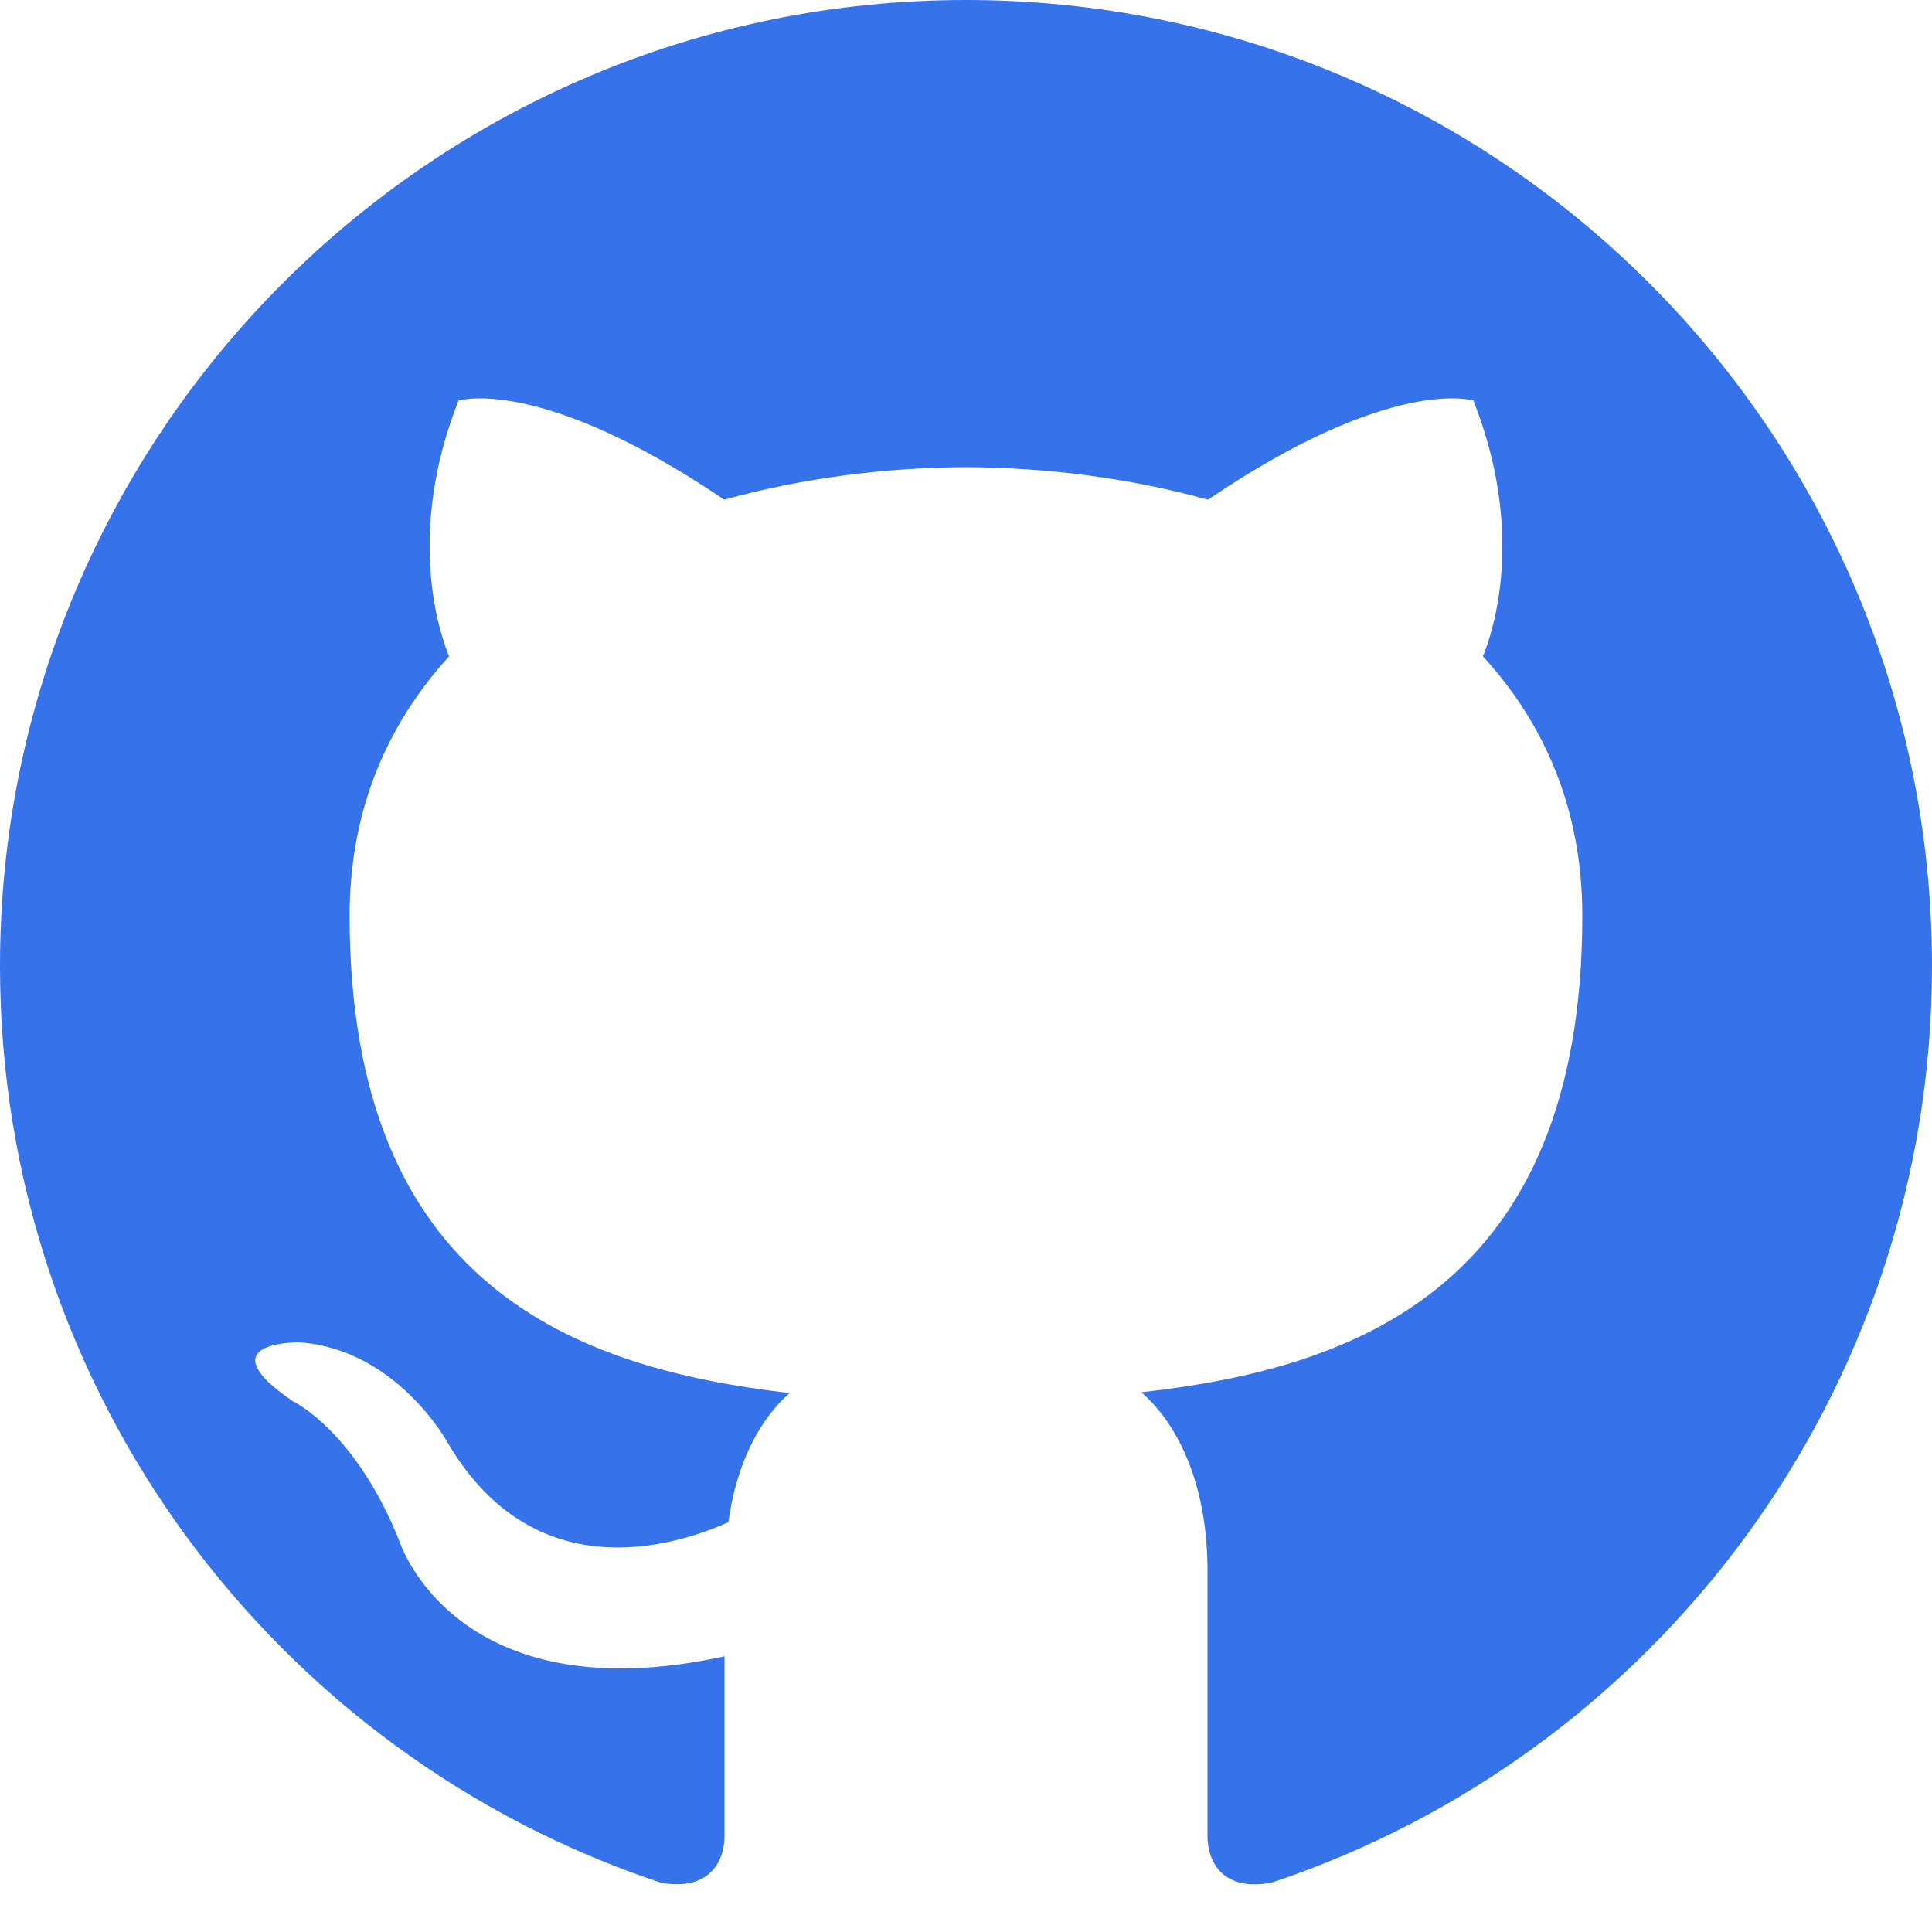
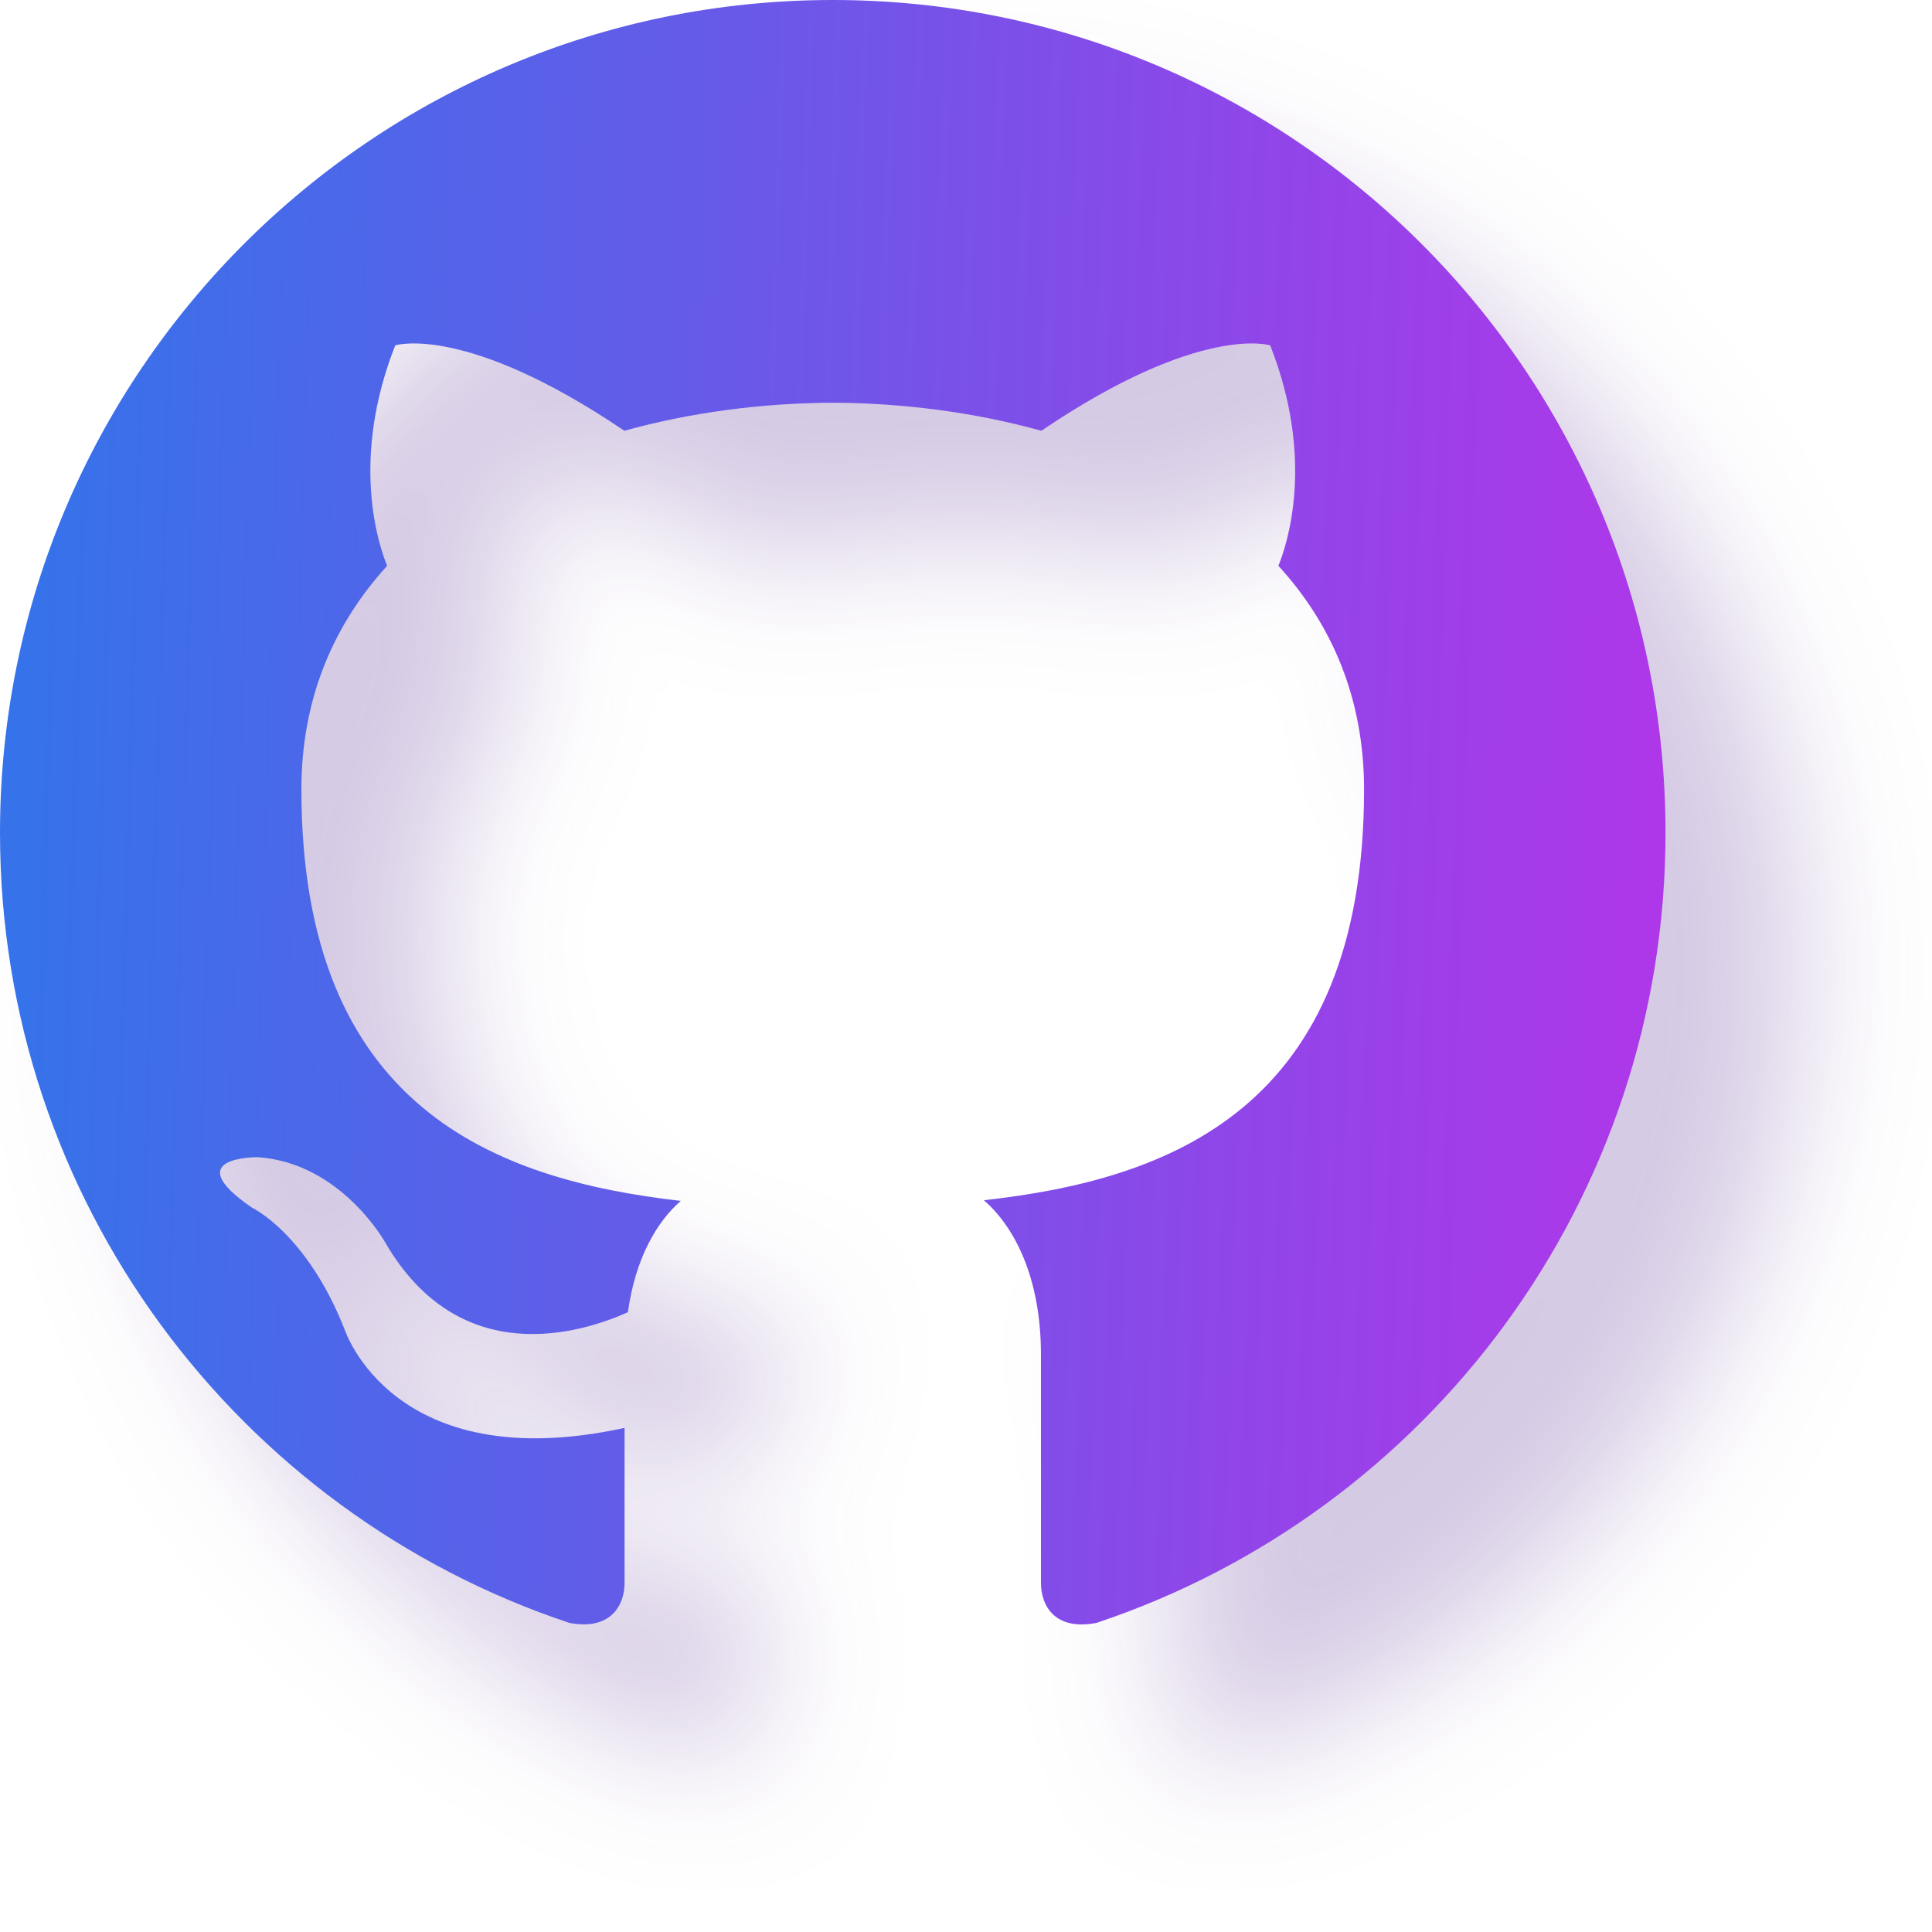
- <svg xmlns="http://www.w3.org/2000/svg" width="25" height="25" viewBox="0 0 25 25" fill="none">
-   <path d="M12.5 0C5.598 0 0 5.597 0 12.5C0 18.023 3.581 22.708 8.549 24.361C9.173 24.477 9.375 24.09 9.375 23.76V21.433C5.898 22.19 5.174 19.958 5.174 19.958C4.605 18.514 3.785 18.129 3.785 18.129C2.651 17.353 3.872 17.37 3.872 17.37C5.127 17.457 5.787 18.658 5.787 18.658C6.902 20.569 8.711 20.017 9.425 19.697C9.536 18.89 9.86 18.337 10.219 18.026C7.443 17.708 4.524 16.637 4.524 11.848C4.524 10.482 5.013 9.368 5.811 8.493C5.682 8.177 5.254 6.905 5.933 5.184C5.933 5.184 6.983 4.849 9.372 6.466C10.369 6.189 11.438 6.05 12.5 6.045C13.562 6.05 14.632 6.189 15.631 6.466C18.018 4.849 19.066 5.184 19.066 5.184C19.746 6.906 19.318 8.178 19.189 8.493C19.991 9.368 20.475 10.483 20.475 11.848C20.475 16.649 17.551 17.706 14.768 18.016C15.216 18.403 15.625 19.163 15.625 20.33V23.76C15.625 24.093 15.825 24.483 16.459 24.36C21.423 22.705 25 18.021 25 12.5C25 5.597 19.403 0 12.5 0Z" fill="#3672E9" />
+ <svg xmlns="http://www.w3.org/2000/svg" width="29" height="29" viewBox="0 0 29 29" fill="none">
+   <g filter="url(#filter0_d)">
+     <path d="M12.5 0C5.598 0 0 5.597 0 12.5C0 18.023 3.581 22.708 8.549 24.361C9.173 24.477 9.375 24.09 9.375 23.76V21.433C5.898 22.19 5.174 19.958 5.174 19.958C4.605 18.514 3.785 18.129 3.785 18.129C2.651 17.353 3.872 17.37 3.872 17.37C5.127 17.457 5.787 18.658 5.787 18.658C6.902 20.569 8.711 20.017 9.425 19.697C9.536 18.89 9.86 18.337 10.219 18.026C7.443 17.708 4.524 16.637 4.524 11.848C4.524 10.482 5.013 9.368 5.811 8.493C5.682 8.177 5.254 6.905 5.933 5.184C5.933 5.184 6.983 4.849 9.372 6.466C10.369 6.189 11.438 6.05 12.5 6.045C13.562 6.05 14.632 6.189 15.631 6.466C18.018 4.849 19.066 5.184 19.066 5.184C19.746 6.906 19.318 8.178 19.189 8.493C19.991 9.368 20.475 10.483 20.475 11.848C20.475 16.649 17.551 17.706 14.768 18.016C15.216 18.403 15.625 19.163 15.625 20.33V23.76C15.625 24.093 15.825 24.483 16.459 24.36C21.423 22.705 25 18.021 25 12.5C25 5.597 19.403 0 12.5 0Z" fill="url(#paint0_linear)" />
+   </g>
+   <defs>
+     <filter id="filter0_d" x="0" y="0" width="29" height="28.384" filterUnits="userSpaceOnUse" color-interpolation-filters="sRGB">
+       <feFlood flood-opacity="0" result="BackgroundImageFix" />
+       <feColorMatrix in="SourceAlpha" type="matrix" values="0 0 0 0 0 0 0 0 0 0 0 0 0 0 0 0 0 0 127 0" />
+       <feOffset dx="2" dy="2" />
+       <feGaussianBlur stdDeviation="1" />
+       <feColorMatrix type="matrix" values="0 0 0 0 0.345 0 0 0 0 0.169 0 0 0 0 0.576 0 0 0 0.25 0" />
+       <feBlend mode="normal" in2="BackgroundImageFix" result="effect1_dropShadow" />
+       <feBlend mode="normal" in="SourceGraphic" in2="effect1_dropShadow" result="shape" />
+     </filter>
+     <linearGradient id="paint0_linear" x1="0.799" y1="1.19149e-05" x2="25.692" y2="0.728" gradientUnits="userSpaceOnUse">
+       <stop stop-color="#3672E9" />
+       <stop offset="1" stop-color="#B036E9" />
+     </linearGradient>
+   </defs>
</svg>
